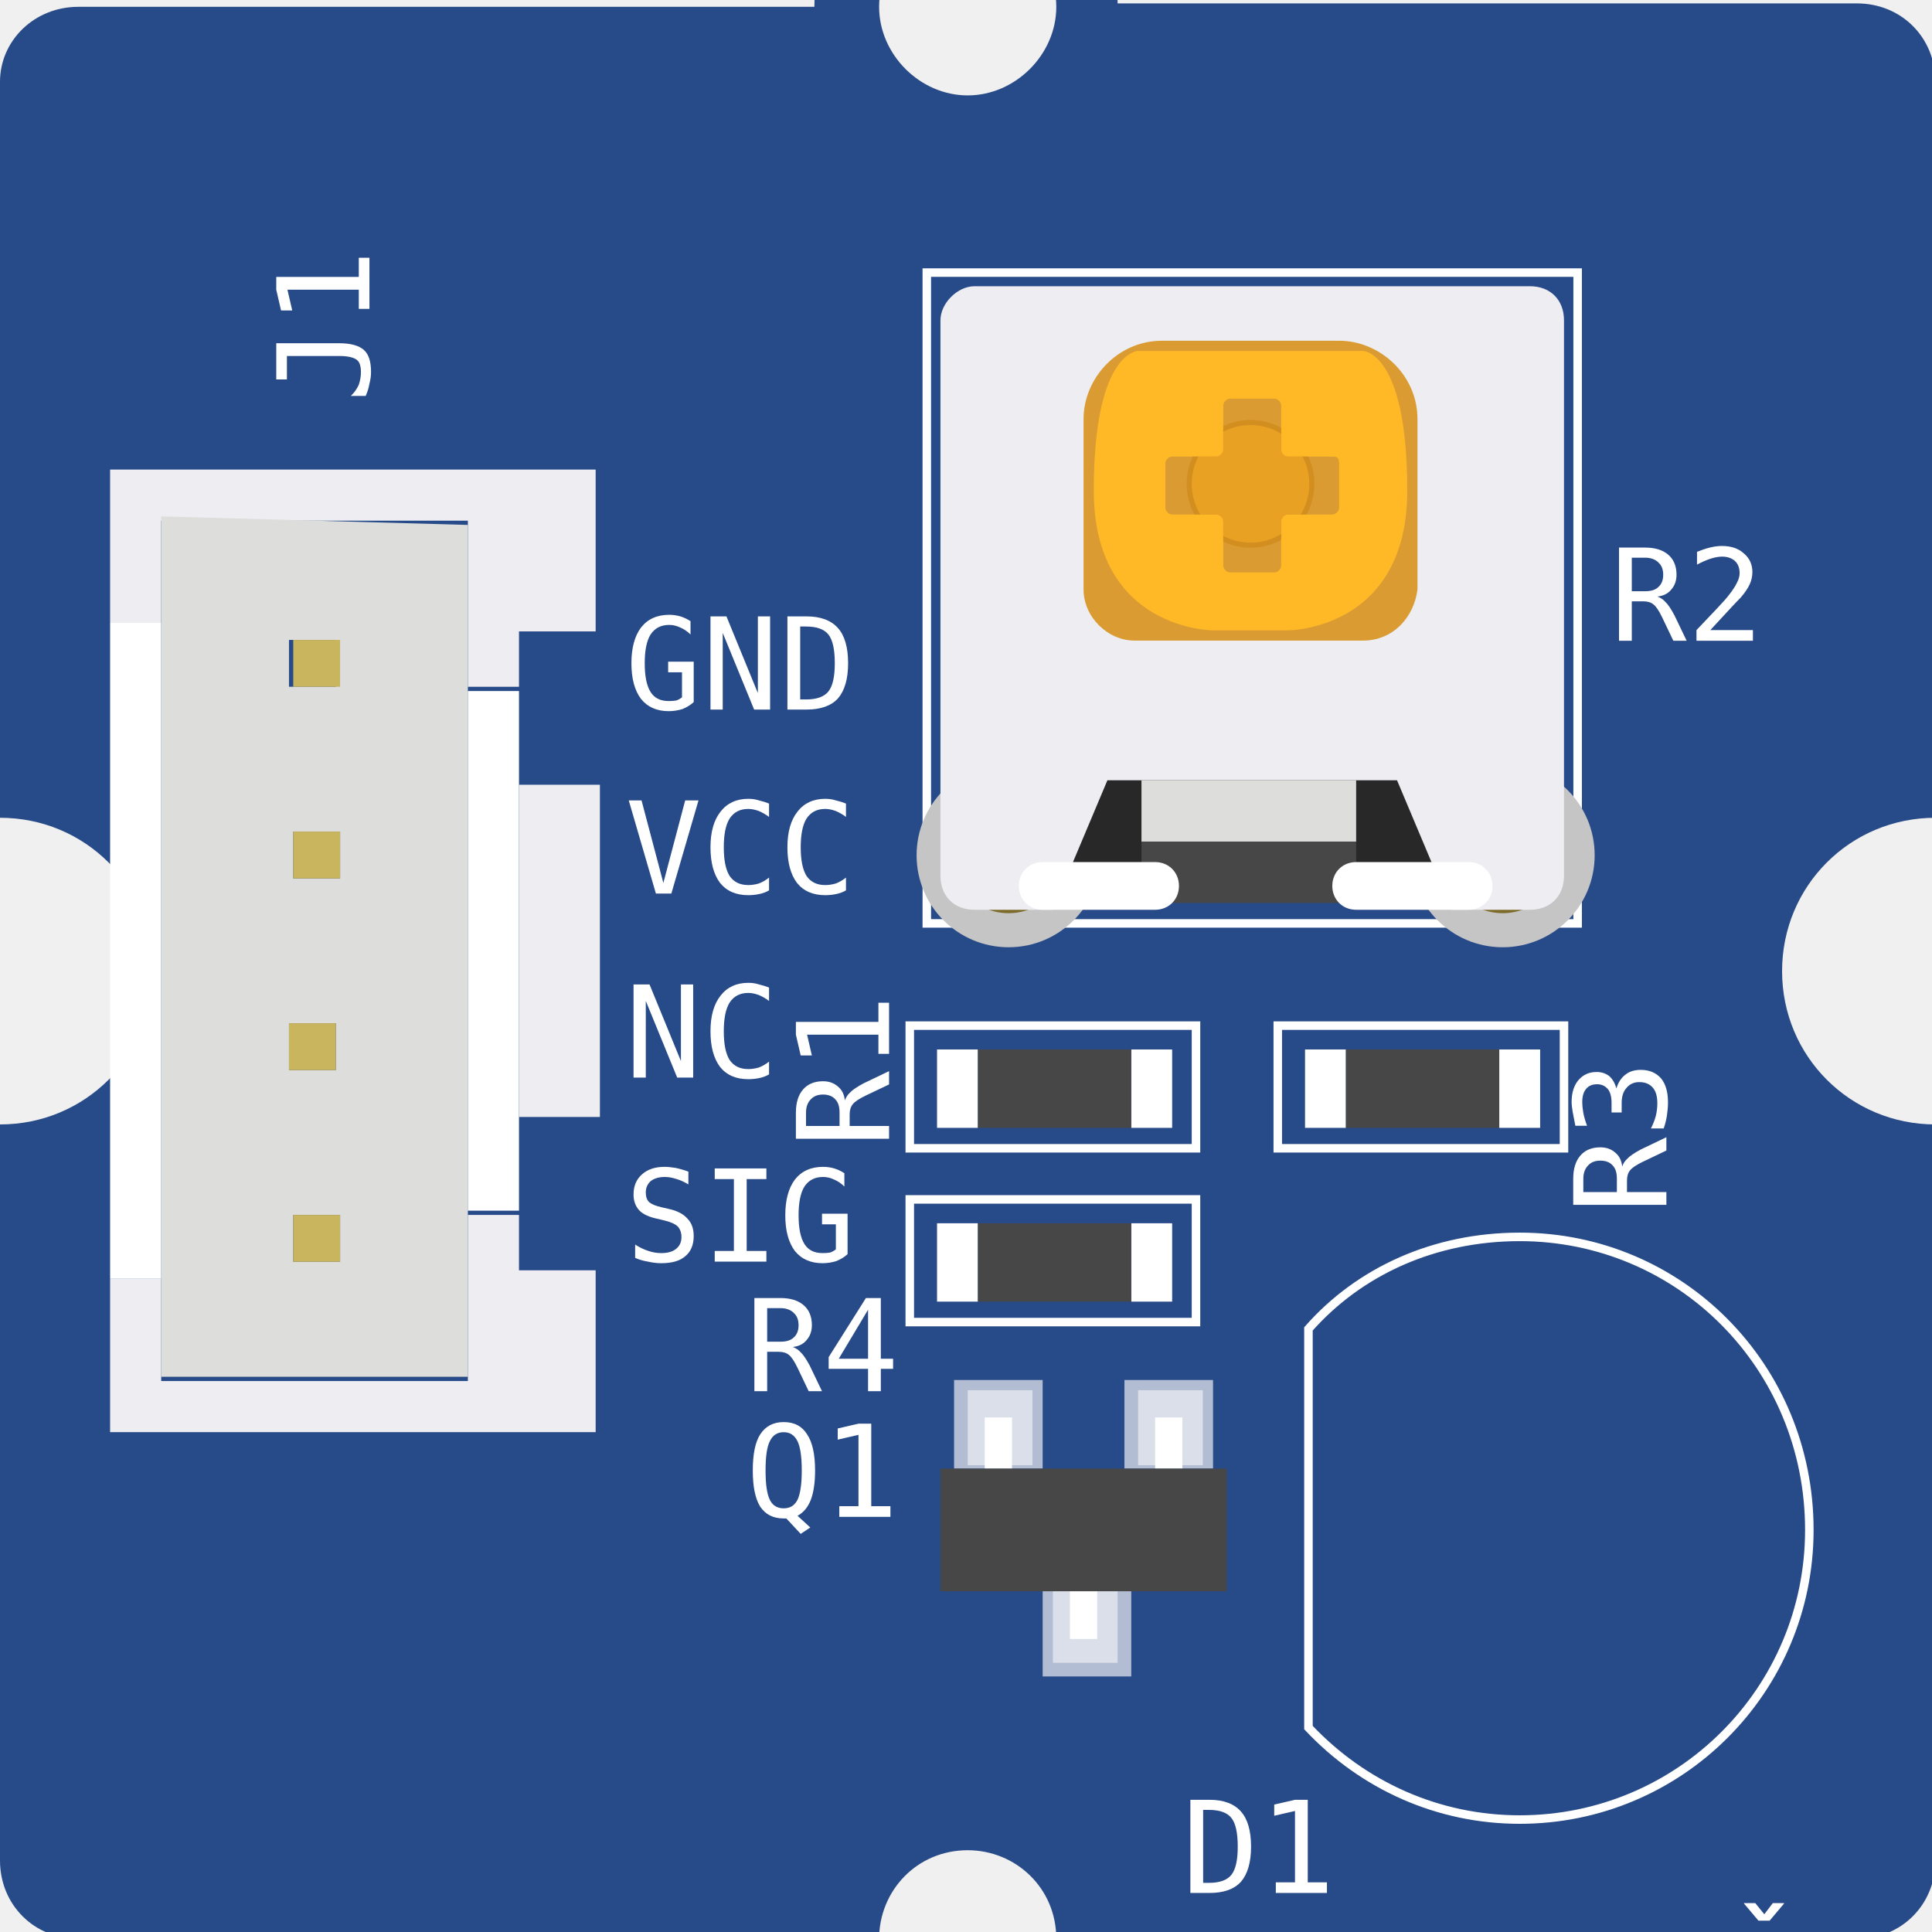
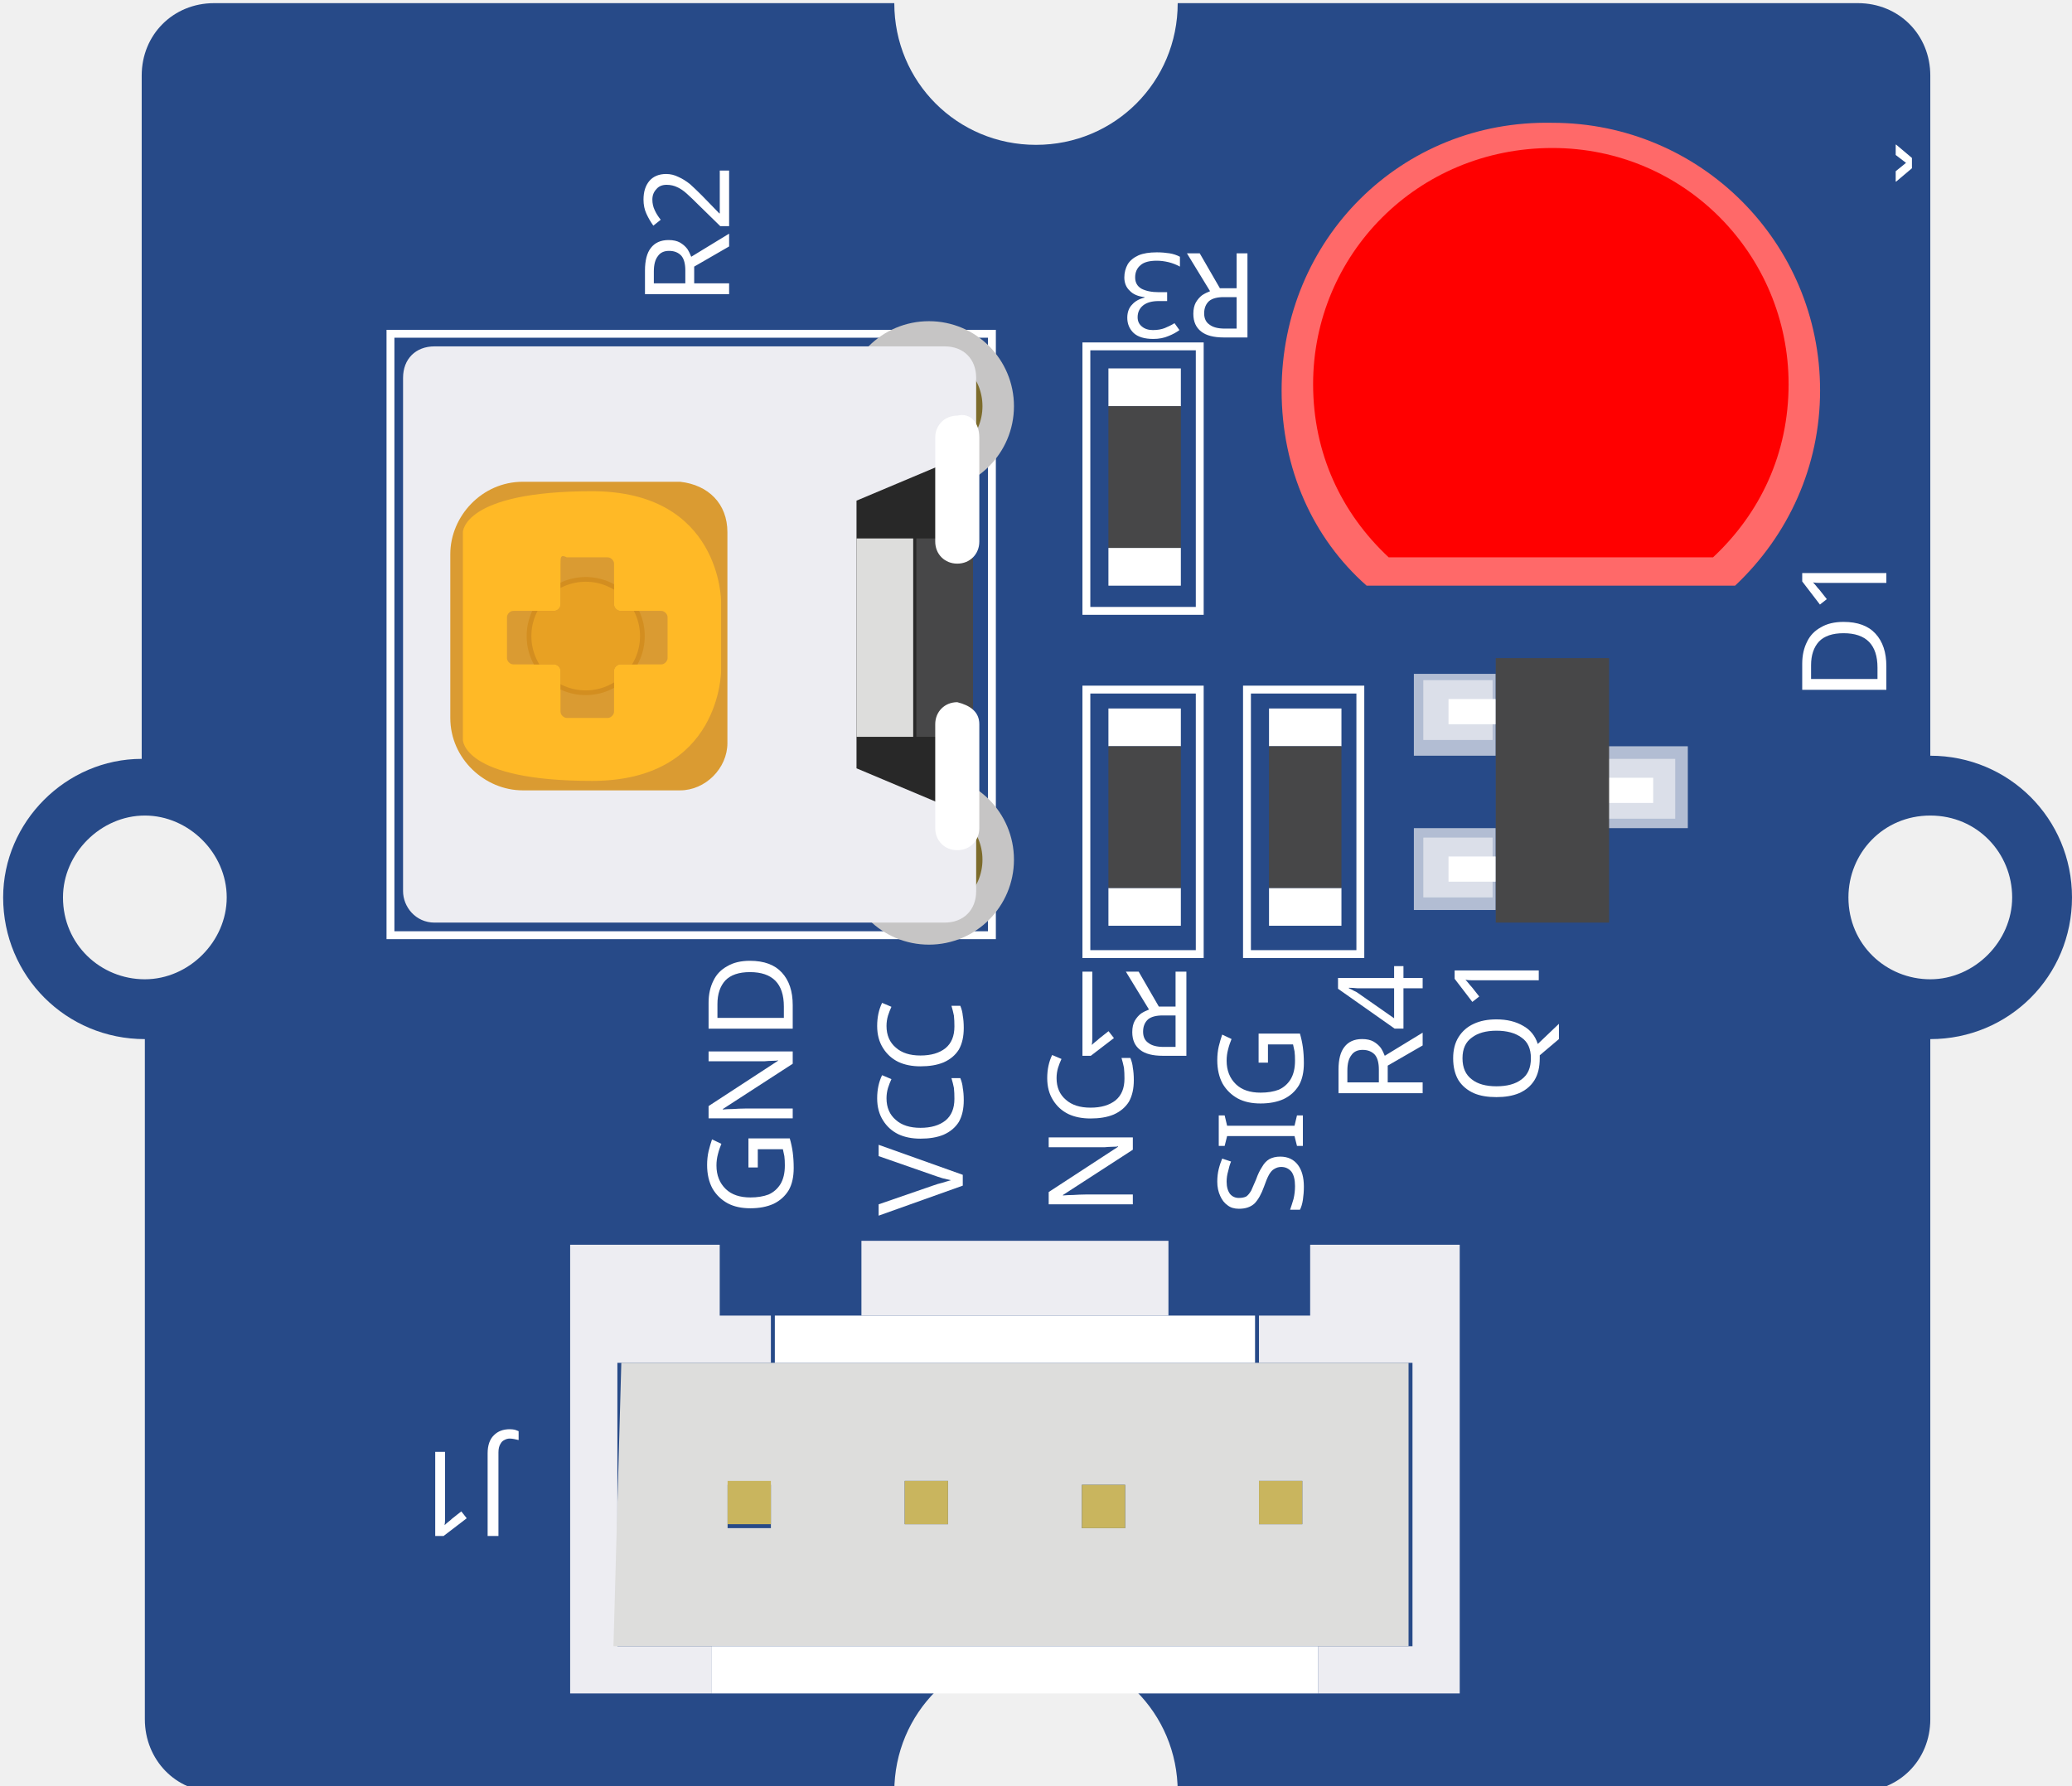
- <svg xmlns="http://www.w3.org/2000/svg" xmlns:xlink="http://www.w3.org/1999/xlink" version="1.1" id="Layer_1" x="0px" y="0px" viewBox="0 0 56.7 56.7" style="enable-background:new 0 0 56.7 56.7;" xml:space="preserve">
+ <svg xmlns="http://www.w3.org/2000/svg" xmlns:xlink="http://www.w3.org/1999/xlink" version="1.1" id="Layer_1" x="0px" y="0px" viewBox="0 0 65.8 56.7" style="enable-background:new 0 0 65.8 56.7;" xml:space="preserve">
  <style type="text/css">
	.st0{fill:#274A88;}
	.st1{fill:#EDEDF2;}
	.st2{fill:#DDDDDC;}
	.st3{fill:#FFFFFF;}
- 	.st4{fill:none;stroke:#000000;stroke-width:8.812200e-002;stroke-miterlimit:10;}
+ 	.st4{fill:none;stroke:#000000;stroke-width:0.11;stroke-miterlimit:12.5;}
	.st5{fill:#C9B55E;}
- 	.st6{font-family:'Consolas';}
+ 	.st6{font-family:'ArialMT';}
	.st7{font-size:3.75px;}
- 	.st8{font-family:'SegoeMDL2Assets';}
+ 	.st8{font-family:'MyriadPro-Regular';}
	.st9{fill:none;stroke:#FFFFFF;stroke-width:0.25;stroke-miterlimit:10;}
	.st10{fill:#474748;}
- 	.st11{opacity:0.7;fill:#EDEEF2;}
- 	.st12{fill:#7C6B2B;stroke:#C6C5C5;stroke-miterlimit:10;}
- 	.st13{fill:#282828;}
- 	.st14{fill:#DA9B32;}
- 	.st15{fill:#FFB926;}
- 	.st16{clip-path:url(#XMLID_32_);fill:#E8A123;stroke:#D38E20;stroke-width:0.15;stroke-miterlimit:10;}
+ 	.st11{opacity:0.7;fill:#EDEEF2;enable-background:new    ;}
+ 	.st12{fill:#FF6969;}
+ 	.st13{fill:#7C6B2B;stroke:#C6C5C5;stroke-miterlimit:10;}
+ 	.st14{fill:#282828;}
+ 	.st15{fill:#DA9B32;}
+ 	.st16{fill:#FFB926;}
+ 	.st17{clip-path:url(#SVGID_2_);fill:#E8A123;stroke:#D38E20;stroke-width:0.15;stroke-miterlimit:10;}
+ 	.st18{fill:#FF0000;}
</style>
-   <path id="rect2992" class="st0" d="M28.4-4.3c-2.5,0-4.5,2-4.5,4.5H2.3C1,0.2,0,1.2,0,2.4V24c2.5,0,4.5,2,4.5,4.5S2.5,33,0,33v21.6  c0,1.3,1,2.3,2.3,2.3h21.6c0,2.5,2,4.5,4.5,4.5s4.5-2,4.5-4.5h21.6c1.3,0,2.3-1,2.3-2.3V33c-2.5,0-4.5-2-4.5-4.5s2-4.5,4.5-4.5V2.4  c0-1.3-1-2.3-2.3-2.3H32.8C32.8-2.3,30.8-4.3,28.4-4.3z M28.4-2.4c1.4,0,2.6,1.2,2.6,2.6s-1.2,2.6-2.6,2.6s-2.6-1.2-2.6-2.6  S26.9-2.4,28.4-2.4z M28.4,54.3c1.4,0,2.6,1.1,2.6,2.6s-1.2,2.6-2.6,2.6s-2.6-1.2-2.6-2.6S26.9,54.3,28.4,54.3z" />
+   <path id="rect2992" class="st0" d="M0.1,28.5c0,2.5,2,4.5,4.5,4.5v21.6c0,1.3,1,2.3,2.2,2.3h21.6c0-2.5,2-4.5,4.5-4.5s4.5,2,4.5,4.5  H59c1.3,0,2.3-1,2.3-2.3V33c2.5,0,4.5-2,4.5-4.5s-2-4.5-4.5-4.5V2.4c0-1.3-1-2.3-2.3-2.3H37.4c0,2.5-2,4.5-4.5,4.5s-4.5-2-4.5-4.5  H6.8c-1.3,0-2.3,1-2.3,2.3v21.7C2.1,24.1,0.1,26.1,0.1,28.5z M2,28.5c0-1.4,1.2-2.6,2.6-2.6s2.6,1.2,2.6,2.6S6,31.1,4.6,31.1  S2,30,2,28.5z M58.7,28.5c0-1.4,1.1-2.6,2.6-2.6s2.6,1.2,2.6,2.6s-1.2,2.6-2.6,2.6S58.7,30,58.7,28.5z" />
  <g id="XMLID_98_">
    <g id="g3109_1_" transform="matrix(0 1.249998 -1.249998 0 1338.604 1003.154)">
      <g id="g33658-1_1_" transform="translate(-1.600003,0)">
-         <path id="path16826-7_1_" class="st1" d="M-767.3,1068.3h-3.6v-1.2l2.4,0v-7.2h-3.9v-1.2h1.3v-1.8h3.8V1068.3z" />
-         <path id="path16828-7_1_" class="st1" d="M-786.3,1068.3h-3.6v-11.4h3.8v1.8h1.3v1.2h-3.9v7.2h2.4V1068.3z" />
-         <path id="path16830-7_1_" class="st2" d="M-788.6,1059.9h3.9h12.2h3.9v7.2l-2.4,0h-15.4h-2.4L-788.6,1059.9L-788.6,1059.9z      M-772.4,1062.9v1.1h1.1v-1.1H-772.4z M-776.9,1064.1h1.1v-1.1h-1.1V1064.1z M-784.8,1064.1v-1.1h-1.1v1.1H-784.8z      M-781.4,1062.9v1.1h1.1v-1.1H-781.4z" />
-         <path id="path16832-7_1_" class="st3" d="M-786.3,1068.3v-1.2h15.4v1.2H-786.3z" />
-         <path id="path16834-3_1_" class="st3" d="M-774.7,1058.7h2.2v1.2h-12.2v-1.2h2.2H-774.7L-774.7,1058.7z" />
-         <path id="path16836-3_1_" class="st1" d="M-774.7,1056.8v1.9h-7.8v-1.9H-774.7z" />
-         <path id="path22220-2_4_" class="st4" d="M-770.9,1068.3" />
-         <path id="path22220-2_3_" class="st4" d="M-786.3,1068.3" />
-         <path id="path22246-8_4_" class="st4" d="M-788.6,1059.9" />
-         <path id="path22246-8_3_" class="st4" d="M-788.6,1067.1" />
-         <path id="path22248-0_4_" class="st4" d="M-788.6,1067.1" />
-         <path id="path22248-0_3_" class="st4" d="M-786.3,1067.1" />
-         <path id="path22250-1_4_" class="st4" d="M-786.3,1067.1" />
-         <path id="path22250-1_3_" class="st4" d="M-786.3,1068.3" />
-         <path id="path22252-2_4_" class="st4" d="M-789.9,1068.3" />
-         <path id="path22252-2_3_" class="st4" d="M-786.3,1068.3" />
-         <path id="path22276-4_4_" class="st4" d="M-786.1,1056.9" />
-         <path id="path22276-4_3_" class="st4" d="M-789.9,1056.9" />
-         <path id="path29510-1_4_" class="st4" d="M-789.9,1056.9" />
-         <path id="path29510-1_3_" class="st4" d="M-789.9,1068.3" />
+         <path id="path16826-7_1_" class="st1" d="M-757.9,1033.8v3.6h-1.2v-2.4h-7.2v3.9h-1.2v-1.3h-1.8v-3.8H-757.9z" />
+         <path id="path16828-7_1_" class="st1" d="M-757.9,1052.8v3.6h-11.4v-3.8h1.8v-1.3h1.2v3.9h7.2v-2.4H-757.9z" />
+         <path id="path16830-7_1_" class="st2" d="M-766.3,1055.1v-3.9V1039v-3.9h7.2v2.4v15.4v2.4L-766.3,1055.1L-766.3,1055.1z      M-763.3,1038.9h1.1v-1.1h-1.1V1038.9z M-762.1,1043.4v-1.1h-1.1v1.1H-762.1z M-762.1,1051.3h-1.1v1.1h1.1V1051.3z      M-763.3,1047.9h1.1v-1.1h-1.1V1047.9z" />
+         <path id="path16832-7_1_" class="st3" d="M-757.9,1052.8h-1.2v-15.4h1.2V1052.8z" />
+         <path id="path16834-3_1_" class="st3" d="M-767.5,1041.2v-2.2h1.2v12.2h-1.2v-2.2V1041.2L-767.5,1041.2z" />
+         <path id="path16836-3_1_" class="st1" d="M-769.4,1041.2h1.9v7.8h-1.9V1041.2z" />
+         <path id="path22220-2_4_" class="st4" d="M-757.9,1037.4" />
+         <path id="path22220-2_3_" class="st4" d="M-757.9,1052.8" />
+         <path id="path22246-8_4_" class="st4" d="M-766.3,1055.1" />
+         <path id="path22246-8_3_" class="st4" d="M-759.1,1055.1" />
+         <path id="path22248-0_4_" class="st4" d="M-759.1,1055.1" />
+         <path id="path22248-0_3_" class="st4" d="M-759.1,1052.8" />
+         <path id="path22250-1_4_" class="st4" d="M-759.1,1052.8" />
+         <path id="path22250-1_3_" class="st4" d="M-757.9,1052.8" />
+         <path id="path22252-2_4_" class="st4" d="M-757.9,1056.4" />
+         <path id="path22252-2_3_" class="st4" d="M-757.9,1052.8" />
+         <path id="path22276-4_4_" class="st4" d="M-769.3,1052.6" />
+         <path id="path22276-4_3_" class="st4" d="M-769.3,1056.4" />
+         <path id="path29510-1_4_" class="st4" d="M-769.3,1056.4" />
+         <path id="path29510-1_3_" class="st4" d="M-757.9,1056.4" />
      </g>
-       <path id="connector3pin_1_" class="st5" d="M-774,1062.9h1.1v1.1h-1.1V1062.9z" />
-       <path id="connector2pin_1_" class="st5" d="M-777.4,1064.1h-1.1v-1.1h1.1V1064.1z" />
-       <path id="connector1pin_1_" class="st5" d="M-781.9,1062.9v1.1h-1.1v-1.1H-781.9z" />
-       <path id="connector0pin_1_" class="st5" d="M-786.4,1062.9v1.1h-1.1v-1.1H-786.4z" />
+       <path id="connector3pin_1_" class="st5" d="M-764.9,1038.9v-1.1h1.1v1.1H-764.9z" />
+       <path id="connector2pin_1_" class="st5" d="M-763.7,1042.3v1.1h-1.1v-1.1H-763.7z" />
+       <path id="connector1pin_1_" class="st5" d="M-764.9,1046.8h1.1v1.1h-1.1V1046.8z" />
+       <path id="connector0pin_1_" class="st5" d="M-764.9,1051.3h1.1v1.1h-1.1V1051.3z" />
    </g>
  </g>
-   <text id="XMLID_97_" transform="matrix(1 0 0 1 18.3432 20.8242)" class="st3 st6 st7">GND</text>
-   <text id="XMLID_96_" transform="matrix(0 -1 1 0 10.8421 11.8228)" class="st3 st6 st7">J1</text>
-   <text id="XMLID_95_" transform="matrix(1 0 0 1 18.3432 26.2246)" class="st3 st6 st7">VCC</text>
-   <text id="XMLID_94_" transform="matrix(1 0 0 1 18.3432 31.625)" class="st3 st6 st7">NC</text>
-   <text id="XMLID_93_" transform="matrix(1 0 0 1 18.3432 37.0255)" class="st3 st6 st7">SIG</text>
-   <text id="XMLID_92_" transform="matrix(0 -1 1 0 26.0921 33.6851)" class="st3 st6 st7">R1</text>
-   <text id="XMLID_91_" transform="matrix(0 -1 1 0 48.9049 35.6246)" class="st3 st6 st7">R3</text>
-   <text id="XMLID_90_" transform="matrix(1 0 0 1 47.249 18.8044)" class="st3 st6 st7">R2</text>
-   <text id="XMLID_89_" transform="matrix(1 0 0 1 34.6846 55.5544)" class="st3 st6 st7">D1</text>
-   <text id="XMLID_88_" transform="matrix(1 0 0 1 50.9971 55.5544)" class="st3 st8 st7"></text>
-   <text id="XMLID_87_" transform="matrix(1 0 0 1 21.874 40.8287)" class="st3 st6 st7">R4</text>
-   <text id="XMLID_86_" transform="matrix(1 0 0 1 21.874 44.5162)" class="st3 st6 st7">Q1</text>
+   <text id="XMLID_97_" transform="matrix(6.123234e-17 -1 1 6.123234e-17 25.1742 38.6066)" class="st3 st6 st7">GND</text>
+   <text id="XMLID_96_" transform="matrix(-1 0 0 -1 16.1729 46.1076)" class="st3 st6 st7">J1</text>
+   <text id="XMLID_95_" transform="matrix(6.123234e-17 -1 1 6.123234e-17 30.5746 38.6066)" class="st3 st6 st7">VCC</text>
+   <text id="XMLID_94_" transform="matrix(6.123234e-17 -1 1 6.123234e-17 35.975 38.6066)" class="st3 st6 st7">NC</text>
+   <text id="XMLID_93_" transform="matrix(6.123234e-17 -1 1 6.123234e-17 41.3755 38.6066)" class="st3 st6 st7">SIG</text>
+   <text id="XMLID_92_" transform="matrix(-1 0 0 -1 38.0352 30.8576)" class="st3 st6 st7">R1</text>
+   <text id="XMLID_91_" transform="matrix(-1 0 0 -1 39.9746 8.0451)" class="st3 st6 st7">R3</text>
+   <text id="XMLID_90_" transform="matrix(6.123234e-17 -1 1 6.123234e-17 23.1544 9.7014)" class="st3 st6 st7">R2</text>
+   <text id="XMLID_89_" transform="matrix(6.123234e-17 -1 1 6.123234e-17 59.9044 22.2658)" class="st3 st6 st7">D1</text>
+   <text id="XMLID_88_" transform="matrix(6.123234e-17 -1 1 6.123234e-17 59.9044 5.9533)" class="st3 st8 st7"></text>
+   <text id="XMLID_87_" transform="matrix(6.123234e-17 -1 1 6.123234e-17 45.1787 35.0764)" class="st3 st6 st7">R4</text>
+   <text id="XMLID_86_" transform="matrix(6.123234e-17 -1 1 6.123234e-17 48.8662 35.0764)" class="st3 st6 st7">Q1</text>
  <g id="XMLID_80_">
-     <rect id="XMLID_85_" x="26.7" y="30.1" class="st9" width="8.4" height="3.6" />
+     <rect id="XMLID_85_" x="34.5" y="21.9" class="st9" width="3.6" height="8.4" />
    <g id="XMLID_81_">
-       <rect id="XMLID_84_" x="27.5" y="30.8" class="st3" width="1.2" height="2.3" />
-       <rect id="XMLID_83_" x="33.2" y="30.8" class="st3" width="1.2" height="2.3" />
-       <rect id="XMLID_82_" x="28.7" y="30.8" class="st10" width="4.5" height="2.3" />
+       <rect id="XMLID_84_" x="35.2" y="28.2" class="st3" width="2.3" height="1.2" />
+       <rect id="XMLID_83_" x="35.2" y="22.5" class="st3" width="2.3" height="1.2" />
+       <rect id="XMLID_82_" x="35.2" y="23.7" class="st10" width="2.3" height="4.5" />
    </g>
  </g>
  <g id="XMLID_74_">
-     <rect id="XMLID_79_" x="26.7" y="35.2" class="st9" width="8.4" height="3.6" />
+     <rect id="XMLID_79_" x="39.6" y="21.9" class="st9" width="3.6" height="8.4" />
    <g id="XMLID_75_">
-       <rect id="XMLID_78_" x="27.5" y="35.9" class="st3" width="1.2" height="2.3" />
-       <rect id="XMLID_77_" x="33.2" y="35.9" class="st3" width="1.2" height="2.3" />
-       <rect id="XMLID_76_" x="28.7" y="35.9" class="st10" width="4.5" height="2.3" />
+       <rect id="XMLID_78_" x="40.3" y="28.2" class="st3" width="2.3" height="1.2" />
+       <rect id="XMLID_77_" x="40.3" y="22.5" class="st3" width="2.3" height="1.2" />
+       <rect id="XMLID_76_" x="40.3" y="23.7" class="st10" width="2.3" height="4.5" />
    </g>
  </g>
  <g id="XMLID_68_">
-     <rect id="XMLID_73_" x="37.5" y="30.1" class="st9" width="8.4" height="3.6" />
+     <rect id="XMLID_73_" x="34.5" y="11" class="st9" width="3.6" height="8.4" />
    <g id="XMLID_69_">
-       <rect id="XMLID_72_" x="38.3" y="30.8" class="st3" width="1.2" height="2.3" />
-       <rect id="XMLID_71_" x="44" y="30.8" class="st3" width="1.2" height="2.3" />
-       <rect id="XMLID_70_" x="39.5" y="30.8" class="st10" width="4.5" height="2.3" />
+       <rect id="XMLID_72_" x="35.2" y="17.4" class="st3" width="2.3" height="1.2" />
+       <rect id="XMLID_71_" x="35.2" y="11.7" class="st3" width="2.3" height="1.2" />
+       <rect id="XMLID_70_" x="35.2" y="12.9" class="st10" width="2.3" height="4.5" />
    </g>
  </g>
  <g id="XMLID_57_">
-     <rect id="XMLID_67_" x="33" y="40.5" class="st11" width="2.6" height="2.6" />
-     <rect id="XMLID_66_" x="33.4" y="40.8" class="st11" width="1.9" height="2.2" />
-     <rect id="XMLID_65_" x="30.9" y="46.6" class="st11" width="1.9" height="2.2" />
-     <rect id="XMLID_64_" x="28.4" y="40.8" class="st11" width="1.9" height="2.2" />
-     <rect id="XMLID_63_" x="28" y="40.5" class="st11" width="2.6" height="2.6" />
-     <rect id="XMLID_62_" x="30.6" y="46.6" class="st11" width="2.6" height="2.6" />
-     <rect id="XMLID_61_" x="31.4" y="46.6" class="st3" width="0.8" height="1.5" />
-     <rect id="XMLID_60_" x="33.9" y="41.6" class="st3" width="0.8" height="1.5" />
-     <rect id="XMLID_59_" x="28.9" y="41.6" class="st3" width="0.8" height="1.5" />
-     <rect id="XMLID_58_" x="27.6" y="43.1" class="st10" width="8.4" height="3.6" />
+     <rect id="XMLID_67_" x="44.9" y="21.4" class="st11" width="2.6" height="2.6" />
+     <rect id="XMLID_66_" x="45.2" y="21.6" class="st11" width="2.2" height="1.9" />
+     <rect id="XMLID_65_" x="51" y="24.1" class="st11" width="2.2" height="1.9" />
+     <rect id="XMLID_64_" x="45.2" y="26.6" class="st11" width="2.2" height="1.9" />
+     <rect id="XMLID_63_" x="44.9" y="26.3" class="st11" width="2.6" height="2.6" />
+     <rect id="XMLID_62_" x="51" y="23.7" class="st11" width="2.6" height="2.6" />
+     <rect id="XMLID_61_" x="51" y="24.7" class="st3" width="1.5" height="0.8" />
+     <rect id="XMLID_60_" x="46" y="22.2" class="st3" width="1.5" height="0.8" />
+     <rect id="XMLID_59_" x="46" y="27.2" class="st3" width="1.5" height="0.8" />
+     <rect id="XMLID_58_" x="47.5" y="20.9" class="st10" width="3.6" height="8.4" />
  </g>
  <g id="XMLID_55_">
-     <path id="XMLID_56_" class="st9" d="M44.6,36.3c-2.5,0-4.7,1-6.2,2.7v11.7c1.6,1.7,3.8,2.7,6.2,2.7c4.7,0,8.5-3.8,8.5-8.5   C53.1,40.1,49.3,36.3,44.6,36.3z" />
+     <path id="XMLID_56_" class="st12" d="M40.7,12.4c0,2.5,1,4.7,2.7,6.2h11.7c1.7-1.6,2.7-3.8,2.7-6.2c0-4.7-3.8-8.5-8.5-8.5   C44.5,3.8,40.7,7.6,40.7,12.4z" />
  </g>
-   <rect id="XMLID_54_" x="27.2" y="8" class="st9" width="19.1" height="19.1" />
-   <circle id="XMLID_53_" class="st12" cx="44.1" cy="25.1" r="2.2" />
-   <circle id="XMLID_52_" class="st12" cx="29.6" cy="25.1" r="2.2" />
+   <rect id="XMLID_54_" x="12.4" y="10.6" class="st9" width="19.1" height="19.1" />
+   <circle id="XMLID_53_" class="st13" cx="29.5" cy="12.9" r="2.2" />
+   <circle id="XMLID_52_" class="st13" cx="29.5" cy="27.3" r="2.2" />
  <g id="XMLID_28_">
-     <rect id="XMLID_51_" x="28.7" y="9.6" class="st13" width="16" height="16" />
+     <rect id="XMLID_51_" x="14" y="12.2" class="st14" width="16" height="16" />
    <g id="XMLID_49_">
-       <path id="XMLID_50_" class="st1" d="M27.6,9.4v16.3c0,0.6,0.4,1,1,1h2.3l1.6-3.8H41l1.6,3.8h2.3c0.6,0,1-0.4,1-1V9.4    c0-0.6-0.4-1-1-1H28.6C28.1,8.4,27.6,8.9,27.6,9.4z" />
+       <path id="XMLID_50_" class="st1" d="M13.8,29.3H30c0.6,0,1-0.4,1-1V26l-3.8-1.6v-8.5l3.8-1.6v-2.3c0-0.6-0.4-1-1-1H13.8    c-0.6,0-1,0.4-1,1v16.3C12.8,28.8,13.2,29.3,13.8,29.3z" />
    </g>
-     <rect id="XMLID_48_" x="33.5" y="22.9" class="st2" width="6.3" height="1.8" />
-     <rect id="XMLID_47_" x="33.5" y="24.7" class="st10" width="6.3" height="1.8" />
-     <path id="XMLID_46_" class="st3" d="M33.9,26.7h-3.3c-0.4,0-0.7-0.3-0.7-0.7v0c0-0.4,0.3-0.7,0.7-0.7h3.3c0.4,0,0.7,0.3,0.7,0.7v0   C34.6,26.4,34.3,26.7,33.9,26.7z" />
-     <path id="XMLID_45_" class="st3" d="M43.1,26.7h-3.3c-0.4,0-0.7-0.3-0.7-0.7v0c0-0.4,0.3-0.7,0.7-0.7h3.3c0.4,0,0.7,0.3,0.7,0.7v0   C43.8,26.4,43.5,26.7,43.1,26.7z" />
-     <path id="XMLID_44_" class="st14" d="M40,18.8h-6.7c-0.8,0-1.5-0.7-1.5-1.5v-5c0-1.2,1-2.3,2.3-2.3h5.2c1.2,0,2.3,1,2.3,2.3v5   C41.5,18.1,40.9,18.8,40,18.8z" />
-     <path id="XMLID_41_" class="st15" d="M37.8,18.5h-2.2c0,0-3.5,0-3.5-4.1s1.3-4.1,1.3-4.1H40c0,0,1.3,0,1.3,4.1S37.8,18.5,37.8,18.5   z" />
-     <path id="XMLID_40_" class="st14" d="M39.1,13.4h-1.3c-0.1,0-0.2-0.1-0.2-0.2v-1.3c0-0.1-0.1-0.2-0.2-0.2h-1.3   c-0.1,0-0.2,0.1-0.2,0.2v1.3c0,0.1-0.1,0.2-0.2,0.2h-1.3c-0.1,0-0.2,0.1-0.2,0.2v1.3c0,0.1,0.1,0.2,0.2,0.2h1.3   c0.1,0,0.2,0.1,0.2,0.2v1.3c0,0.1,0.1,0.2,0.2,0.2h1.3c0.1,0,0.2-0.1,0.2-0.2v-1.3c0-0.1,0.1-0.2,0.2-0.2h1.3   c0.1,0,0.2-0.1,0.2-0.2v-1.3C39.3,13.4,39.2,13.4,39.1,13.4z" />
+     <rect id="XMLID_48_" x="27.2" y="17.1" class="st2" width="1.8" height="6.3" />
+     <rect id="XMLID_47_" x="29.1" y="17.1" class="st10" width="1.8" height="6.3" />
+     <path id="XMLID_46_" class="st3" d="M31.1,23v3.3c0,0.4-0.3,0.7-0.7,0.7l0,0c-0.4,0-0.7-0.3-0.7-0.7V23c0-0.4,0.3-0.7,0.7-0.7l0,0   C30.8,22.4,31.1,22.6,31.1,23z" />
+     <path id="XMLID_45_" class="st3" d="M31.1,13.9v3.3c0,0.4-0.3,0.7-0.7,0.7l0,0c-0.4,0-0.7-0.3-0.7-0.7v-3.3c0-0.4,0.3-0.7,0.7-0.7   l0,0C30.8,13.1,31.1,13.4,31.1,13.9z" />
+     <path id="XMLID_44_" class="st15" d="M23.1,16.9v6.7c0,0.8-0.7,1.5-1.5,1.5h-5c-1.2,0-2.3-1-2.3-2.3v-5.2c0-1.2,1-2.3,2.3-2.3h5   C22.5,15.4,23.1,16,23.1,16.9z" />
+     <path id="XMLID_41_" class="st16" d="M22.9,19.1v2.2c0,0,0,3.5-4.1,3.5s-4.1-1.3-4.1-1.3v-6.6c0,0,0-1.3,4.1-1.3   S22.9,19.1,22.9,19.1z" />
+     <path id="XMLID_40_" class="st15" d="M17.8,17.9v1.3c0,0.1-0.1,0.2-0.2,0.2h-1.3c-0.1,0-0.2,0.1-0.2,0.2v1.3c0,0.1,0.1,0.2,0.2,0.2   h1.3c0.1,0,0.2,0.1,0.2,0.2v1.3c0,0.1,0.1,0.2,0.2,0.2h1.3c0.1,0,0.2-0.1,0.2-0.2v-1.3c0-0.1,0.1-0.2,0.2-0.2h1.3   c0.1,0,0.2-0.1,0.2-0.2v-1.3c0-0.1-0.1-0.2-0.2-0.2h-1.3c-0.1,0-0.2-0.1-0.2-0.2v-1.3c0-0.1-0.1-0.2-0.2-0.2h-1.3   C17.8,17.6,17.8,17.7,17.8,17.9z" />
    <g id="XMLID_29_">
-       <defs>
-         <path id="XMLID_30_" d="M39.1,13.4h-1.3c-0.1,0-0.2-0.1-0.2-0.2v-1.3c0-0.1-0.1-0.2-0.2-0.2h-1.3c-0.1,0-0.2,0.1-0.2,0.2v1.3     c0,0.1-0.1,0.2-0.2,0.2h-1.3c-0.1,0-0.2,0.1-0.2,0.2v1.3c0,0.1,0.1,0.2,0.2,0.2h1.3c0.1,0,0.2,0.1,0.2,0.2v1.3     c0,0.1,0.1,0.2,0.2,0.2h1.3c0.1,0,0.2-0.1,0.2-0.2v-1.3c0-0.1,0.1-0.2,0.2-0.2h1.3c0.1,0,0.2-0.1,0.2-0.2v-1.3     C39.3,13.4,39.2,13.4,39.1,13.4z" />
-       </defs>
-       <clipPath id="XMLID_32_">
-         <use xlink:href="#XMLID_30_" style="overflow:visible;" />
-       </clipPath>
-       <circle id="XMLID_31_" class="st16" cx="36.7" cy="14.2" r="1.8" />
+       <g>
+         <defs>
+           <path id="SVGID_1_" d="M17.8,17.9v1.3c0,0.1-0.1,0.2-0.2,0.2h-1.3c-0.1,0-0.2,0.1-0.2,0.2v1.3c0,0.1,0.1,0.2,0.2,0.2h1.3      c0.1,0,0.2,0.1,0.2,0.2v1.3c0,0.1,0.1,0.2,0.2,0.2h1.3c0.1,0,0.2-0.1,0.2-0.2v-1.3c0-0.1,0.1-0.2,0.2-0.2h1.3      c0.1,0,0.2-0.1,0.2-0.2v-1.3c0-0.1-0.1-0.2-0.2-0.2h-1.3c-0.1,0-0.2-0.1-0.2-0.2v-1.3c0-0.1-0.1-0.2-0.2-0.2h-1.3      C17.8,17.6,17.8,17.7,17.8,17.9z" />
+         </defs>
+         <clipPath id="SVGID_2_">
+           <use xlink:href="#SVGID_1_" style="overflow:visible;" />
+         </clipPath>
+         <circle id="XMLID_31_" class="st17" cx="18.6" cy="20.2" r="1.8" />
+       </g>
    </g>
  </g>
+   <g id="XMLID_1_">
+     <path id="XMLID_2_" class="st18" d="M41.7,12.2c0,2.2,0.9,4.1,2.4,5.5h10.3c1.5-1.4,2.4-3.3,2.4-5.5c0-4.1-3.3-7.5-7.5-7.5   C45,4.7,41.7,8.1,41.7,12.2z" />
+   </g>
</svg>
